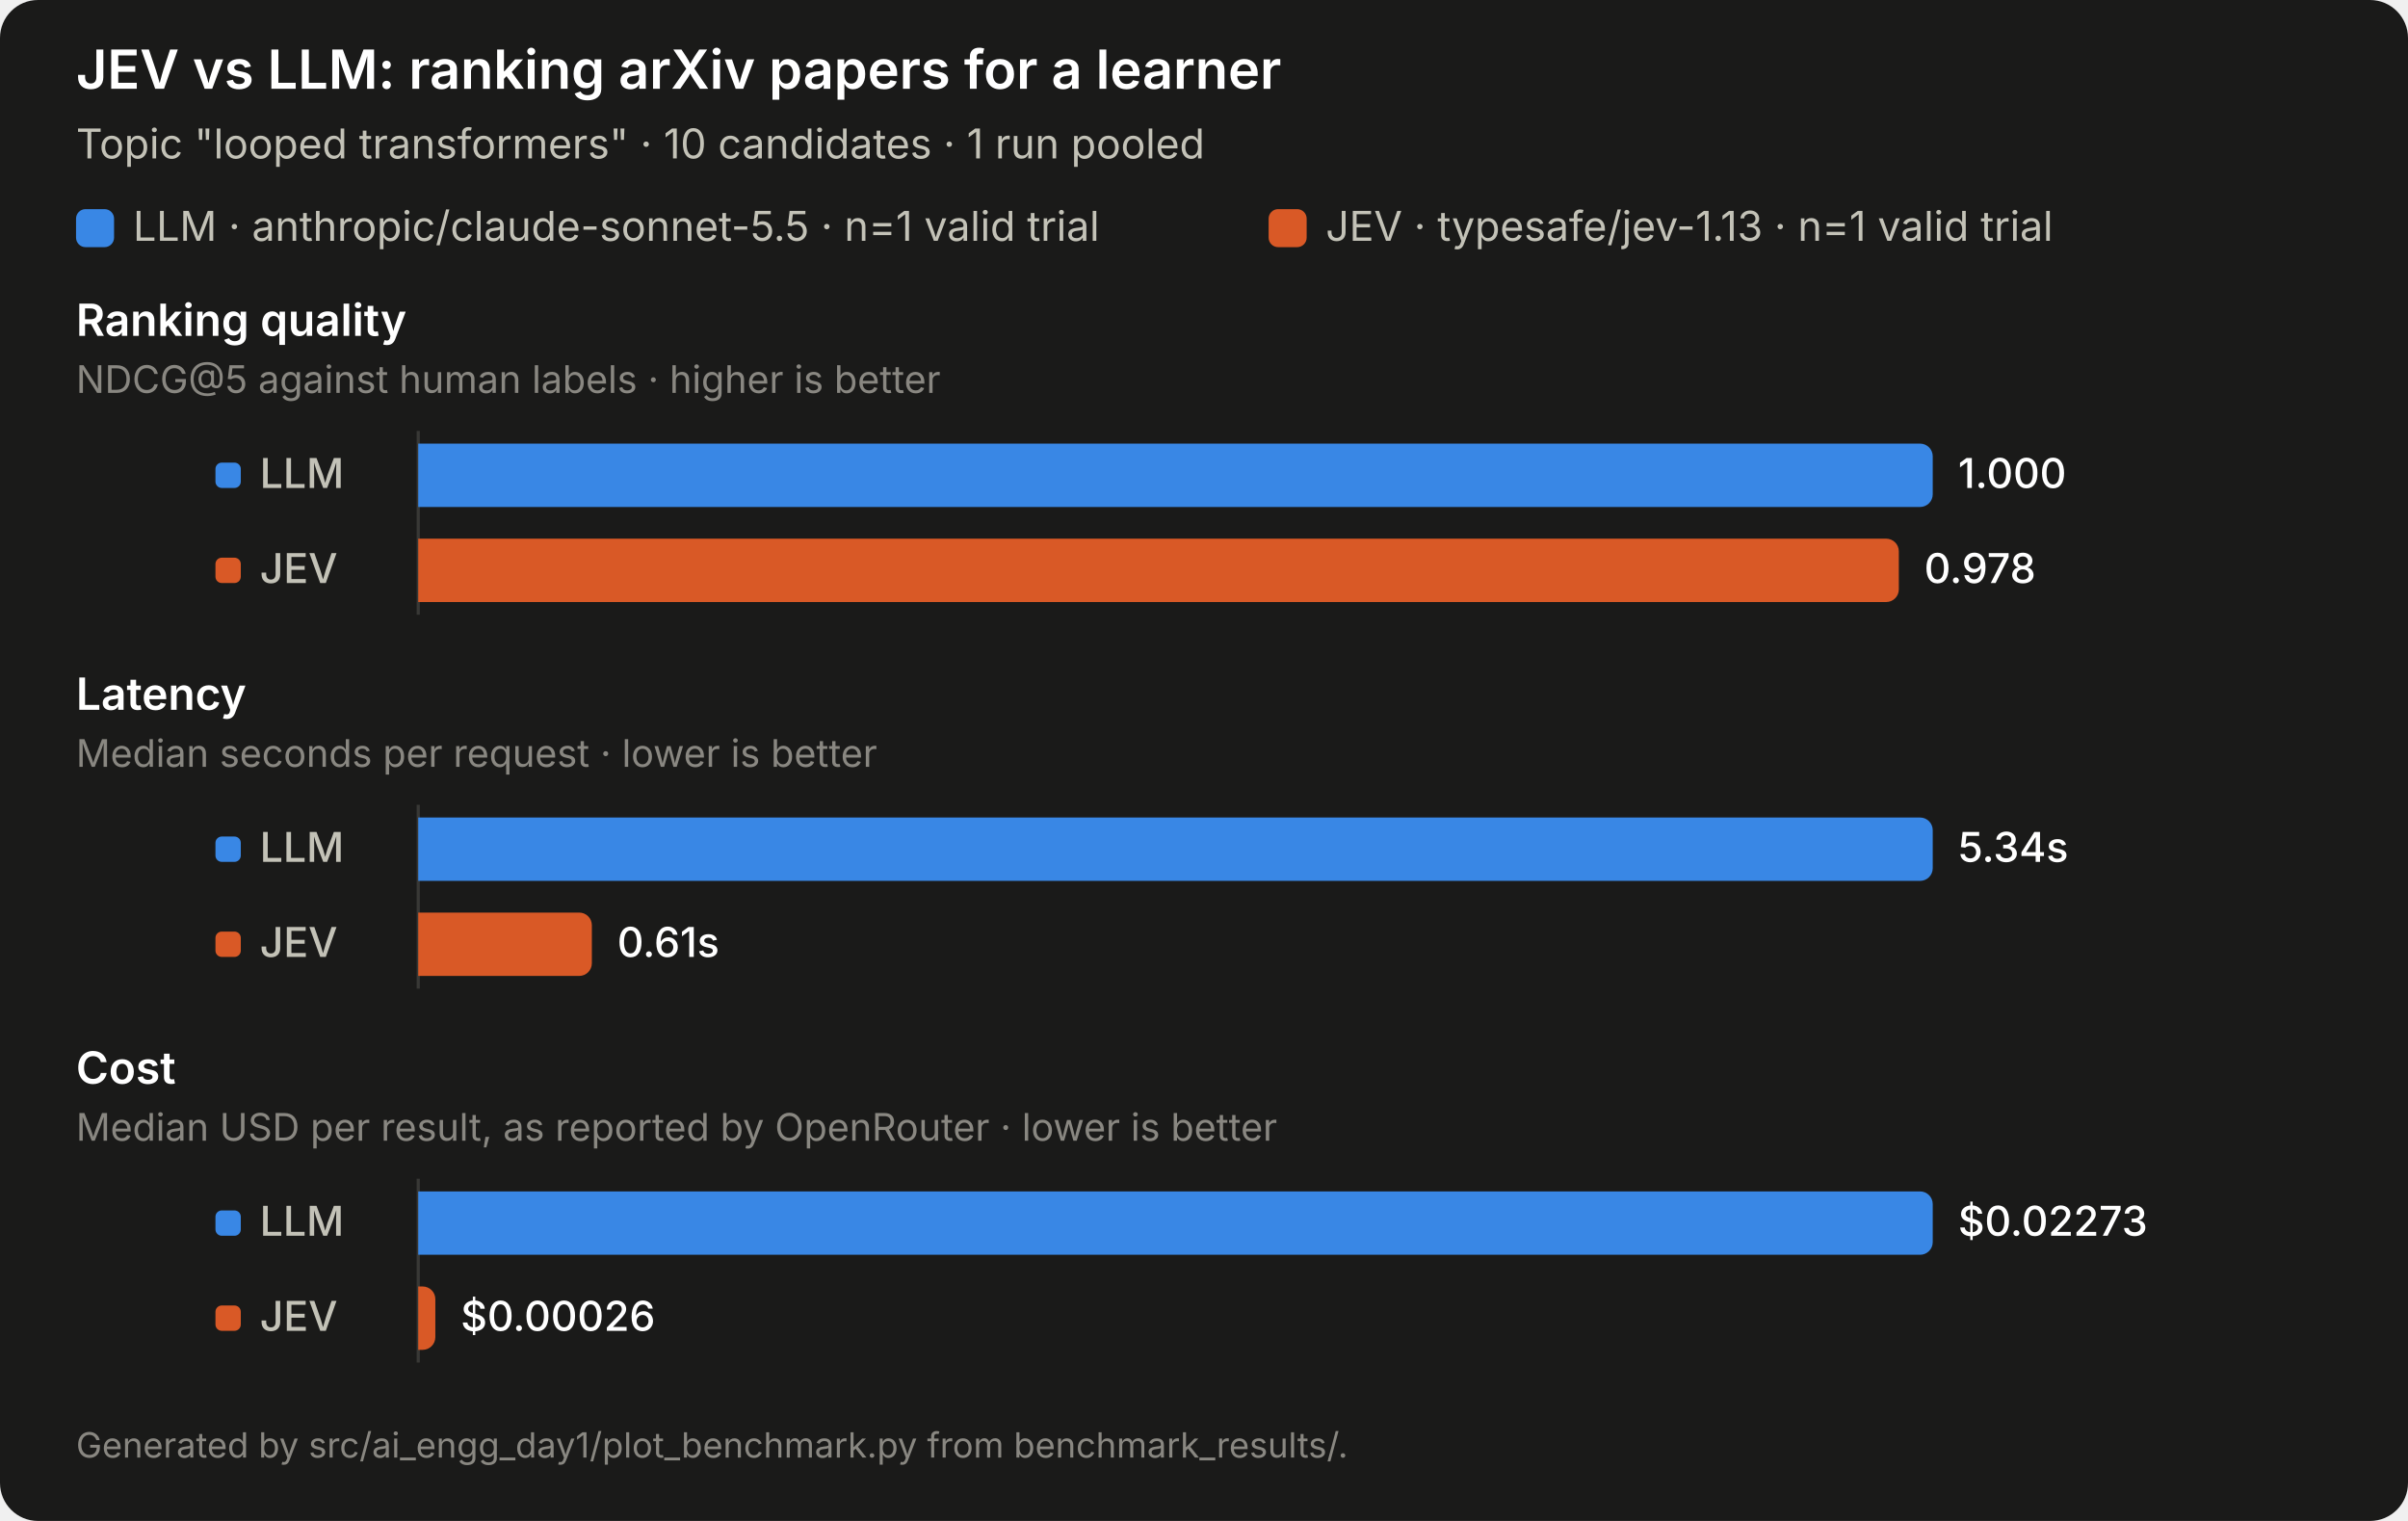
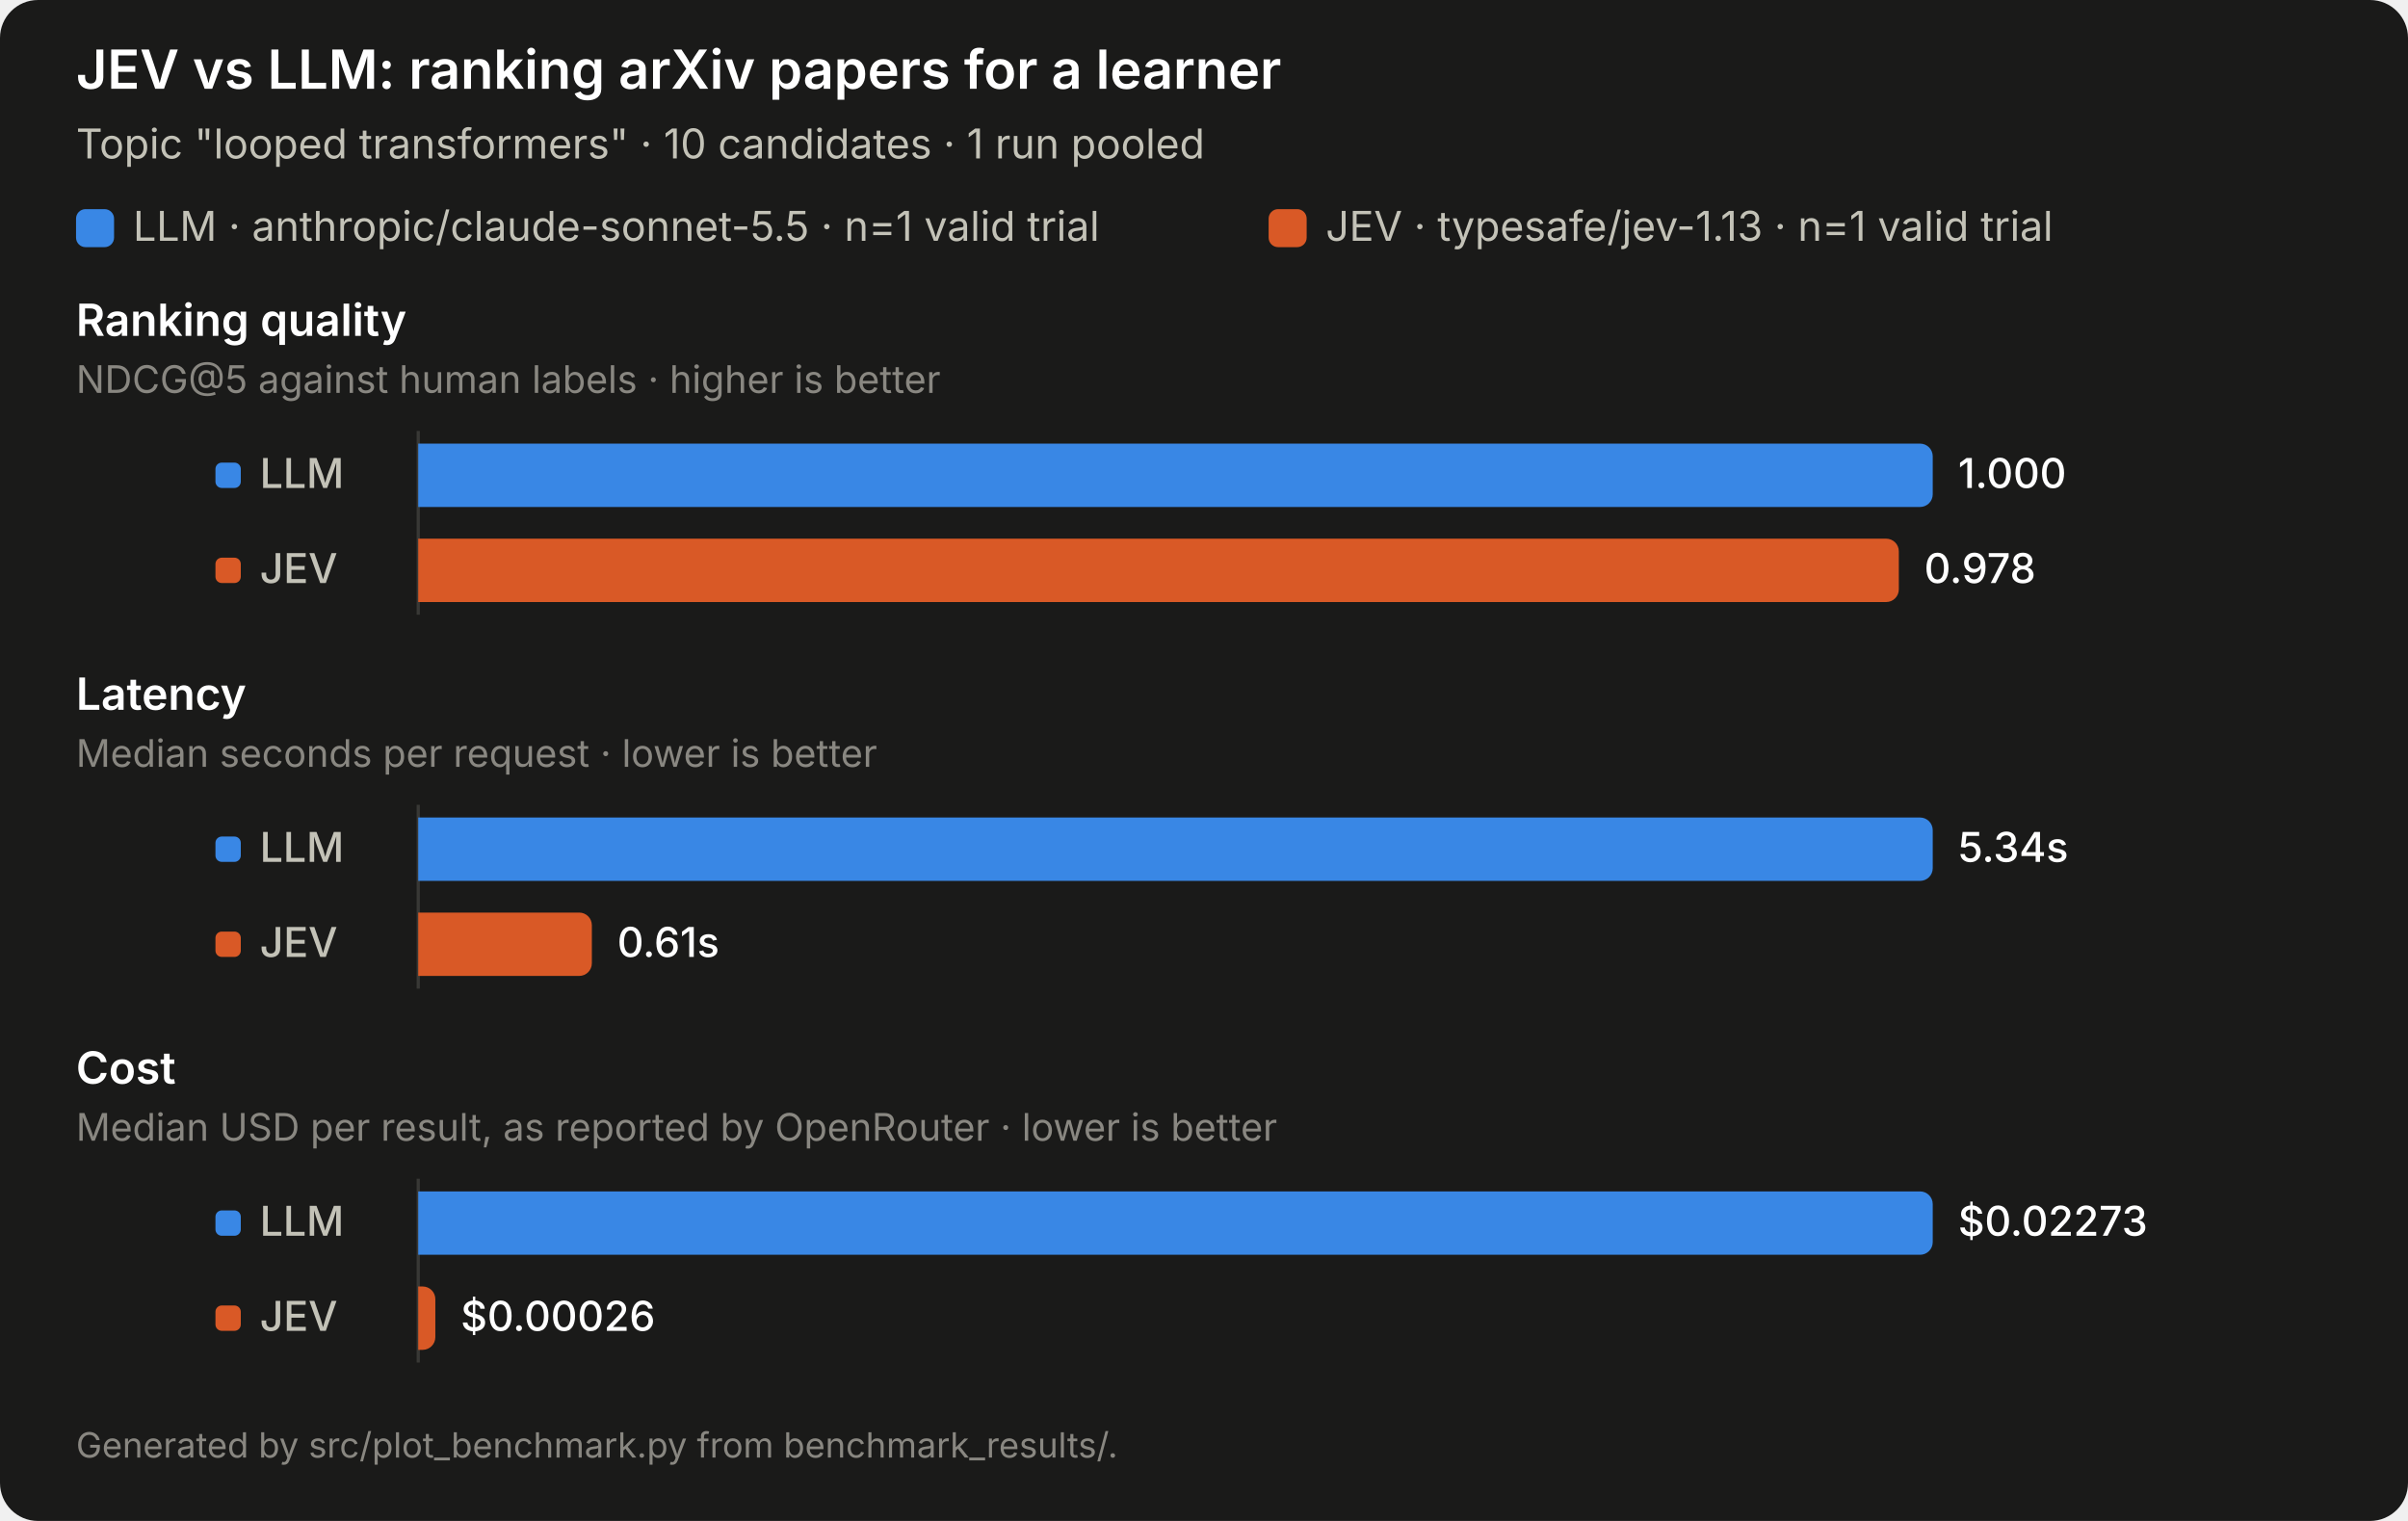
<svg xmlns="http://www.w3.org/2000/svg" width="760" height="480" viewBox="0 0 760 480" font-family="system-ui, -apple-system, 'Segoe UI', sans-serif" role="img" aria-label="JEV vs LLM benchmark comparison">
  <rect width="100%" height="100%" rx="12" fill="#1a1a19" />
  <text x="24" y="28" fill="#ffffff" font-size="17" font-weight="600" text-anchor="start">JEV vs LLM: ranking arXiv papers for a learner</text>
  <text x="24" y="50" fill="#c3c2b7" font-size="13" font-weight="400" text-anchor="start">Topic "looped transformers" · 10 candidates · 1 run pooled</text>
  <rect x="24" y="66" width="12" height="12" rx="3" fill="#3987e5" />
  <text x="42" y="76" fill="#c3c2b7" font-size="13" font-weight="400" text-anchor="start">LLM · anthropic/claude-sonnet-5.5 · n=1 valid trial</text>
  <rect x="400.4" y="66" width="12" height="12" rx="3" fill="#d95926" />
  <text x="418.4" y="76" fill="#c3c2b7" font-size="13" font-weight="400" text-anchor="start">JEV · typesafe/jev-1.13 · n=1 valid trial</text>
  <text x="24" y="106" fill="#ffffff" font-size="14" font-weight="600" text-anchor="start">Ranking quality</text>
  <text x="24" y="124" fill="#898781" font-size="12" font-weight="400" text-anchor="start">NDCG@5 against human labels · higher is better</text>
  <line x1="132" y1="136" x2="132" y2="194" stroke="#383835" stroke-width="1" />
  <rect x="68" y="146" width="8" height="8" rx="2" fill="#3987e5" />
  <text x="82" y="154" fill="#c3c2b7" font-size="13" font-weight="500" text-anchor="start">LLM</text>
  <path d="M132,140h474.0a4,4 0 0 1 4,4v12a4,4 0 0 1 -4,4h-474.0z" fill="#3987e5" />
  <text x="618.0" y="154" fill="#ffffff" font-size="13" font-weight="500" text-anchor="start">1.000</text>
  <rect x="68" y="176" width="8" height="8" rx="2" fill="#d95926" />
  <text x="82" y="184" fill="#c3c2b7" font-size="13" font-weight="500" text-anchor="start">JEV</text>
  <path d="M132,170h463.3a4,4 0 0 1 4,4v12a4,4 0 0 1 -4,4h-463.3z" fill="#d95926" />
  <text x="607.3" y="184" fill="#ffffff" font-size="13" font-weight="500" text-anchor="start">0.978</text>
  <text x="24" y="224" fill="#ffffff" font-size="14" font-weight="600" text-anchor="start">Latency</text>
  <text x="24" y="242" fill="#898781" font-size="12" font-weight="400" text-anchor="start">Median seconds per request · lower is better</text>
  <line x1="132" y1="254" x2="132" y2="312" stroke="#383835" stroke-width="1" />
  <rect x="68" y="264" width="8" height="8" rx="2" fill="#3987e5" />
  <text x="82" y="272" fill="#c3c2b7" font-size="13" font-weight="500" text-anchor="start">LLM</text>
  <path d="M132,258h474.0a4,4 0 0 1 4,4v12a4,4 0 0 1 -4,4h-474.0z" fill="#3987e5" />
  <text x="618.0" y="272" fill="#ffffff" font-size="13" font-weight="500" text-anchor="start">5.34s</text>
  <rect x="68" y="294" width="8" height="8" rx="2" fill="#d95926" />
  <text x="82" y="302" fill="#c3c2b7" font-size="13" font-weight="500" text-anchor="start">JEV</text>
  <path d="M132,288h50.8a4,4 0 0 1 4,4v12a4,4 0 0 1 -4,4h-50.8z" fill="#d95926" />
  <text x="194.8" y="302" fill="#ffffff" font-size="13" font-weight="500" text-anchor="start">0.61s</text>
  <text x="24" y="342" fill="#ffffff" font-size="14" font-weight="600" text-anchor="start">Cost</text>
  <text x="24" y="360" fill="#898781" font-size="12" font-weight="400" text-anchor="start">Median USD per result, as reported by OpenRouter · lower is better</text>
  <line x1="132" y1="372" x2="132" y2="430" stroke="#383835" stroke-width="1" />
  <rect x="68" y="382" width="8" height="8" rx="2" fill="#3987e5" />
  <text x="82" y="390" fill="#c3c2b7" font-size="13" font-weight="500" text-anchor="start">LLM</text>
  <path d="M132,376h474.0a4,4 0 0 1 4,4v12a4,4 0 0 1 -4,4h-474.0z" fill="#3987e5" />
  <text x="618.0" y="390" fill="#ffffff" font-size="13" font-weight="500" text-anchor="start">$0.02273</text>
  <rect x="68" y="412" width="8" height="8" rx="2" fill="#d95926" />
  <text x="82" y="420" fill="#c3c2b7" font-size="13" font-weight="500" text-anchor="start">JEV</text>
  <path d="M132,406h1.4a4,4 0 0 1 4,4v12a4,4 0 0 1 -4,4h-1.4z" fill="#d95926" />
  <text x="145.4" y="420" fill="#ffffff" font-size="13" font-weight="500" text-anchor="start">$0.00026</text>
-   <text x="24" y="460" fill="#898781" font-size="11" font-weight="400" text-anchor="start">Generated by src/ai_engg_day1/plot_benchmark.py from benchmark_results/.</text>
+   <text x="24" y="460" fill="#898781" font-size="11" font-weight="400" text-anchor="start">Generated by src/plot_benchmark.py from benchmark_results/.</text>
</svg>
